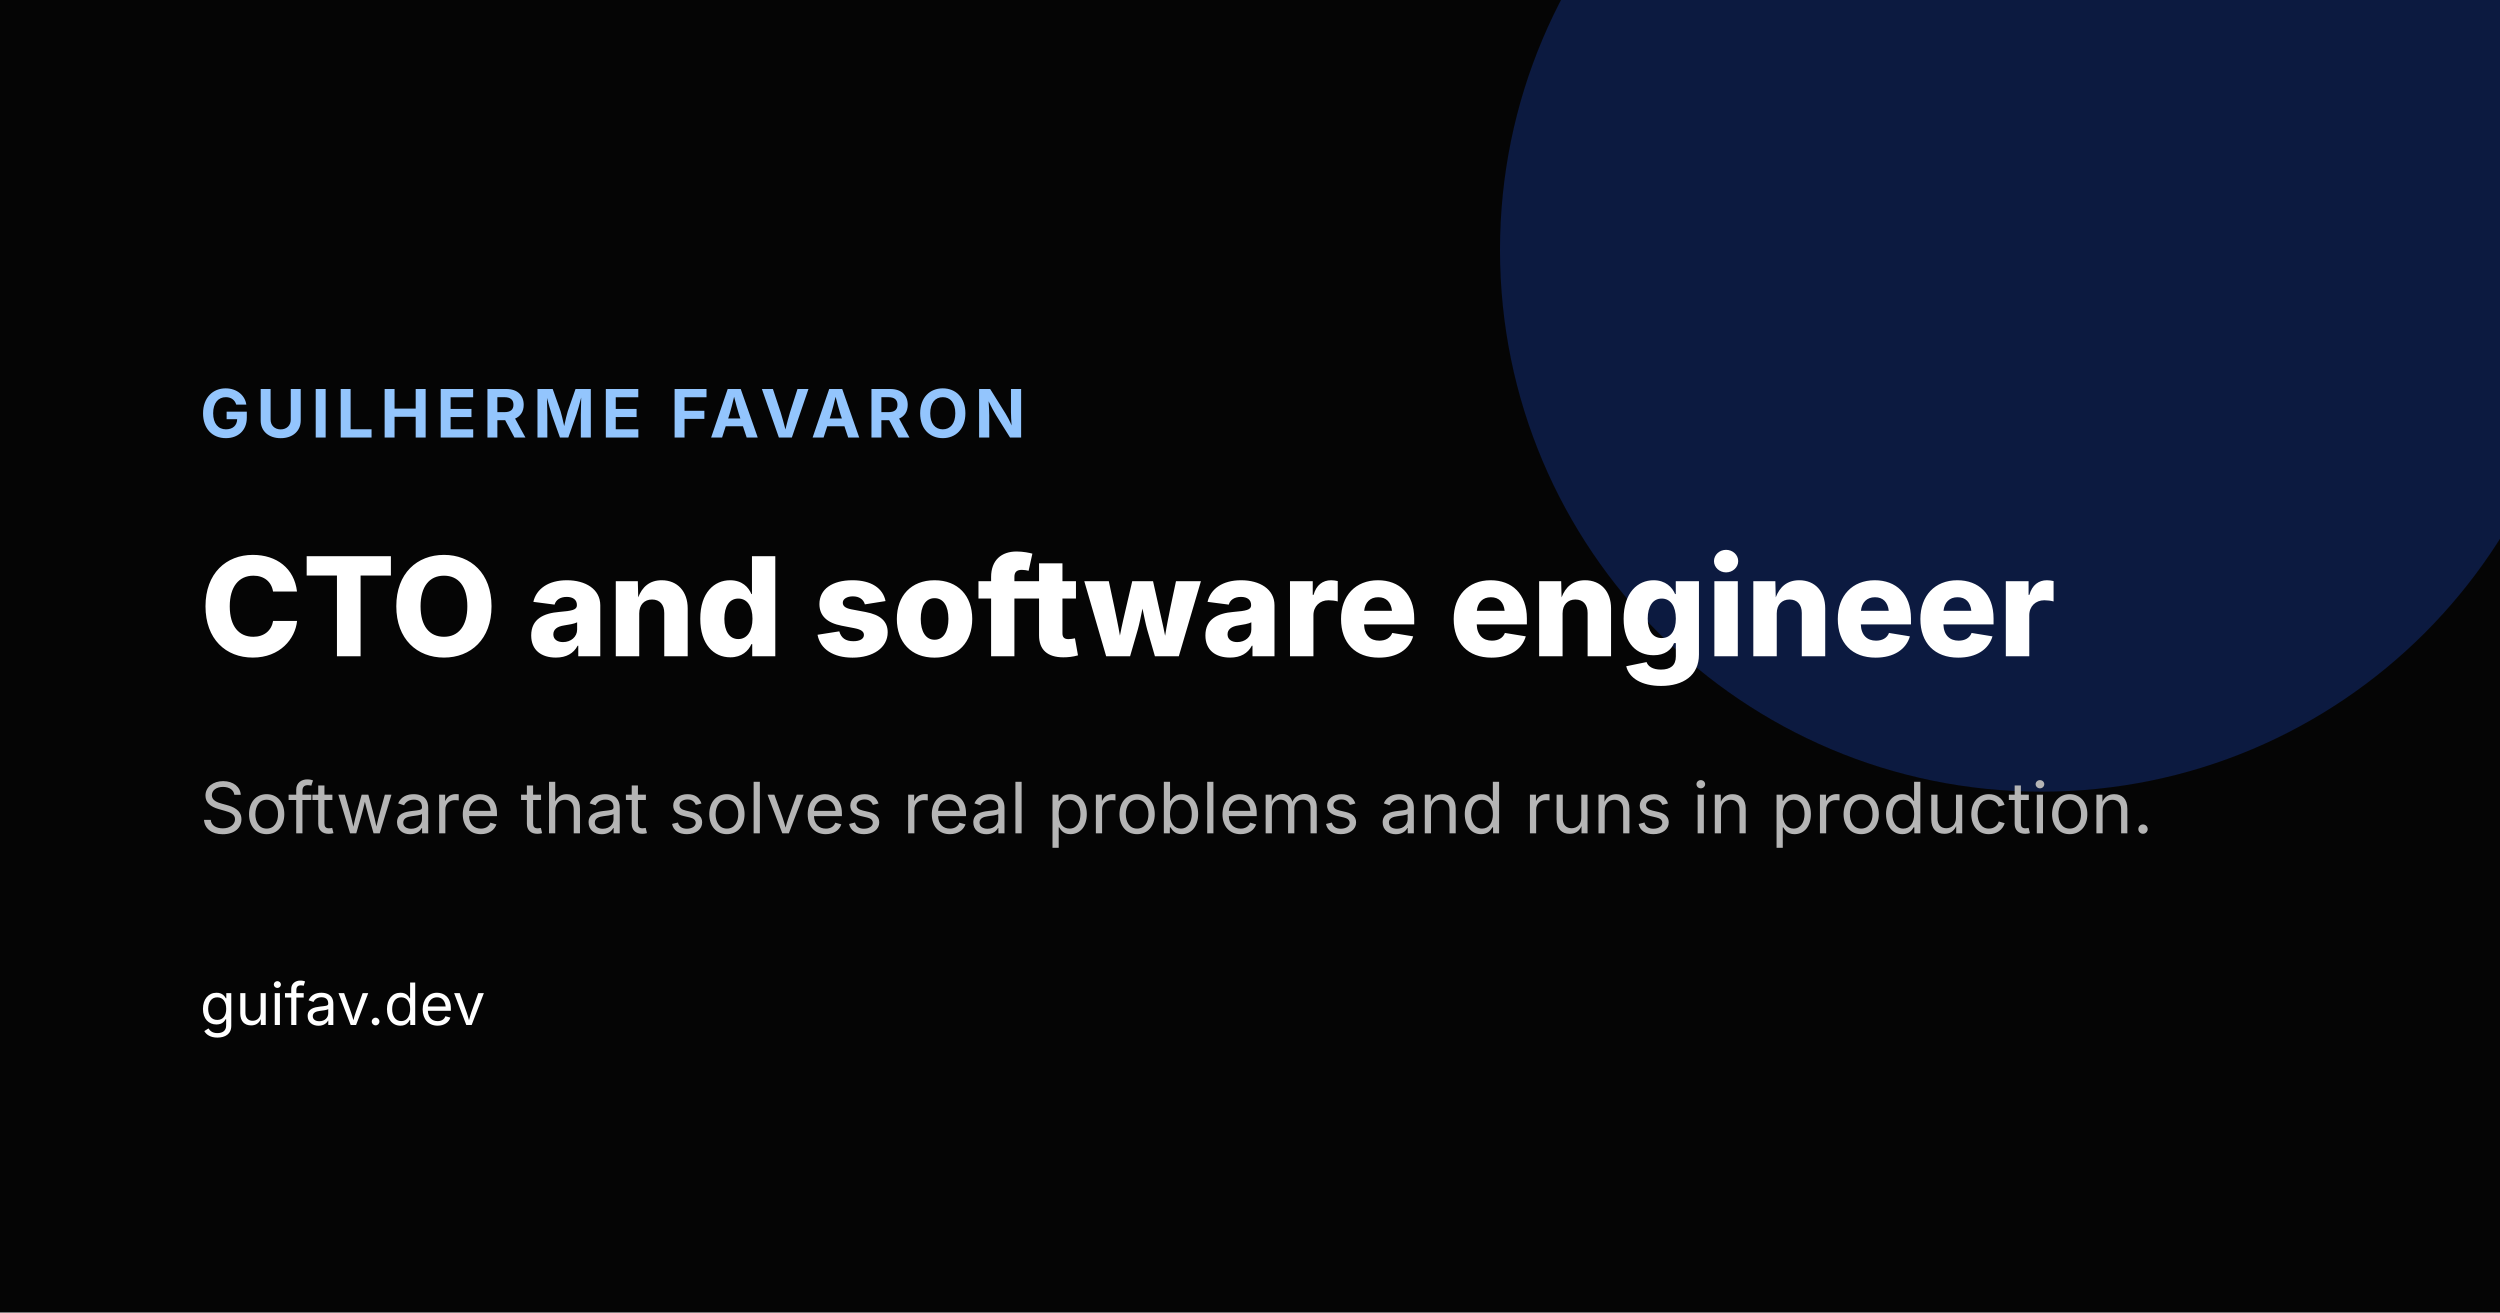
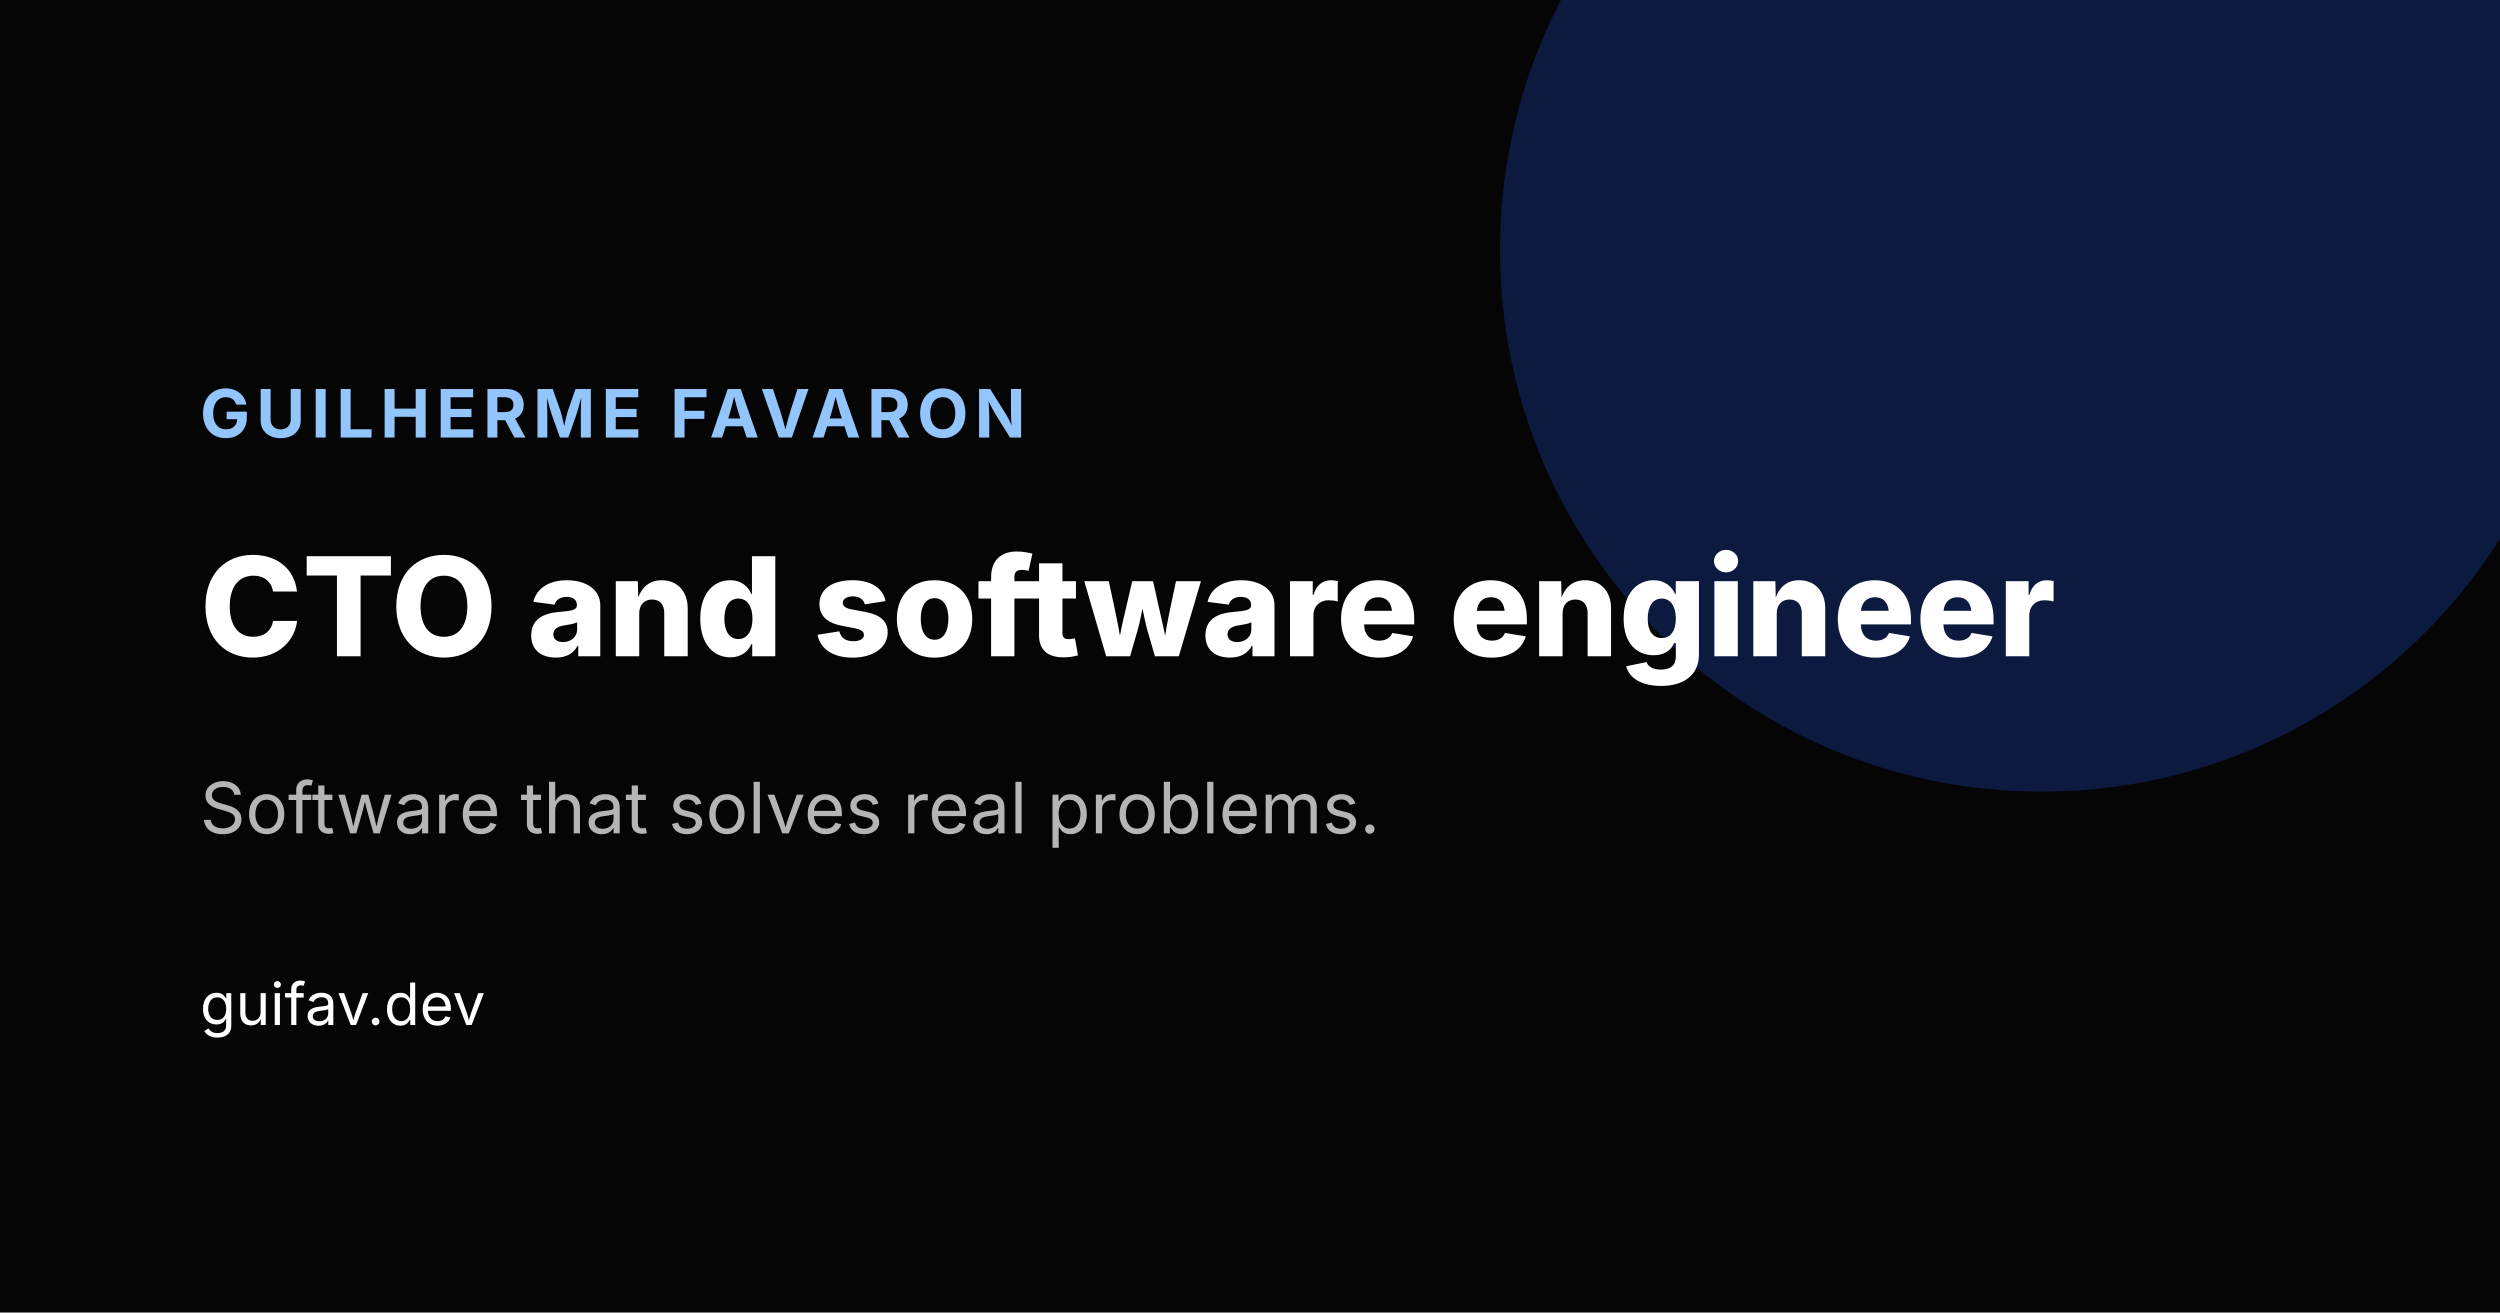
<svg xmlns="http://www.w3.org/2000/svg" viewBox="0 0 1200 630">
  <rect width="1200" height="630" fill="#050505" />
  <circle cx="980" cy="120" r="260" fill="#1d4ed8" opacity="0.28" />
  <text x="96" y="210" fill="#93c5fd" font-family="Inter, Arial, sans-serif" font-size="32" font-weight="700" letter-spacing="3">GUILHERME FAVARON</text>
  <text x="96" y="315" fill="#ffffff" font-family="Inter, Arial, sans-serif" font-size="66" font-weight="800">CTO and software engineer</text>
-   <text x="96" y="400" fill="#b5b5b5" font-family="Inter, Arial, sans-serif" font-size="34">Software that solves real problems and runs in production.</text>
+   <text x="96" y="400" fill="#b5b5b5" font-family="Inter, Arial, sans-serif" font-size="34">Software that solves real problems.</text>
  <text x="96" y="492" fill="#ffffff" font-family="Inter, Arial, sans-serif" font-size="28">guifav.dev</text>
</svg>
